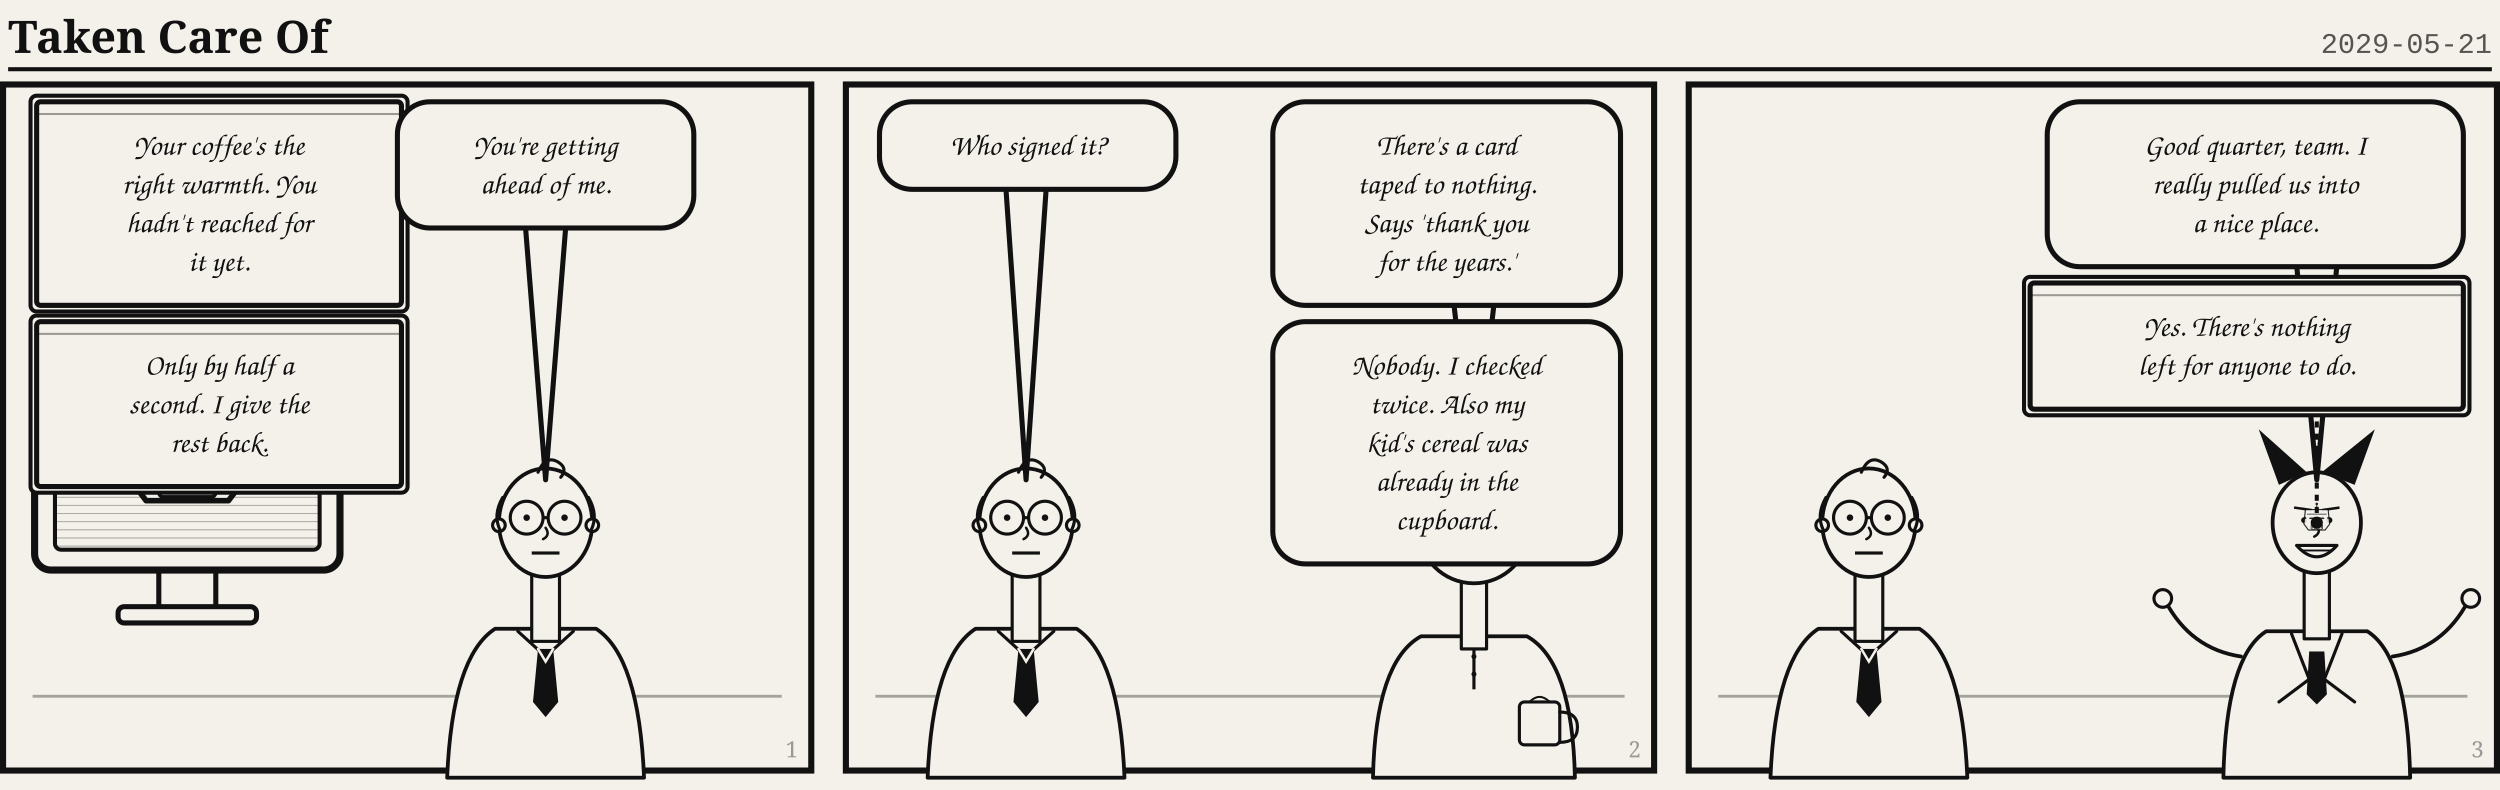
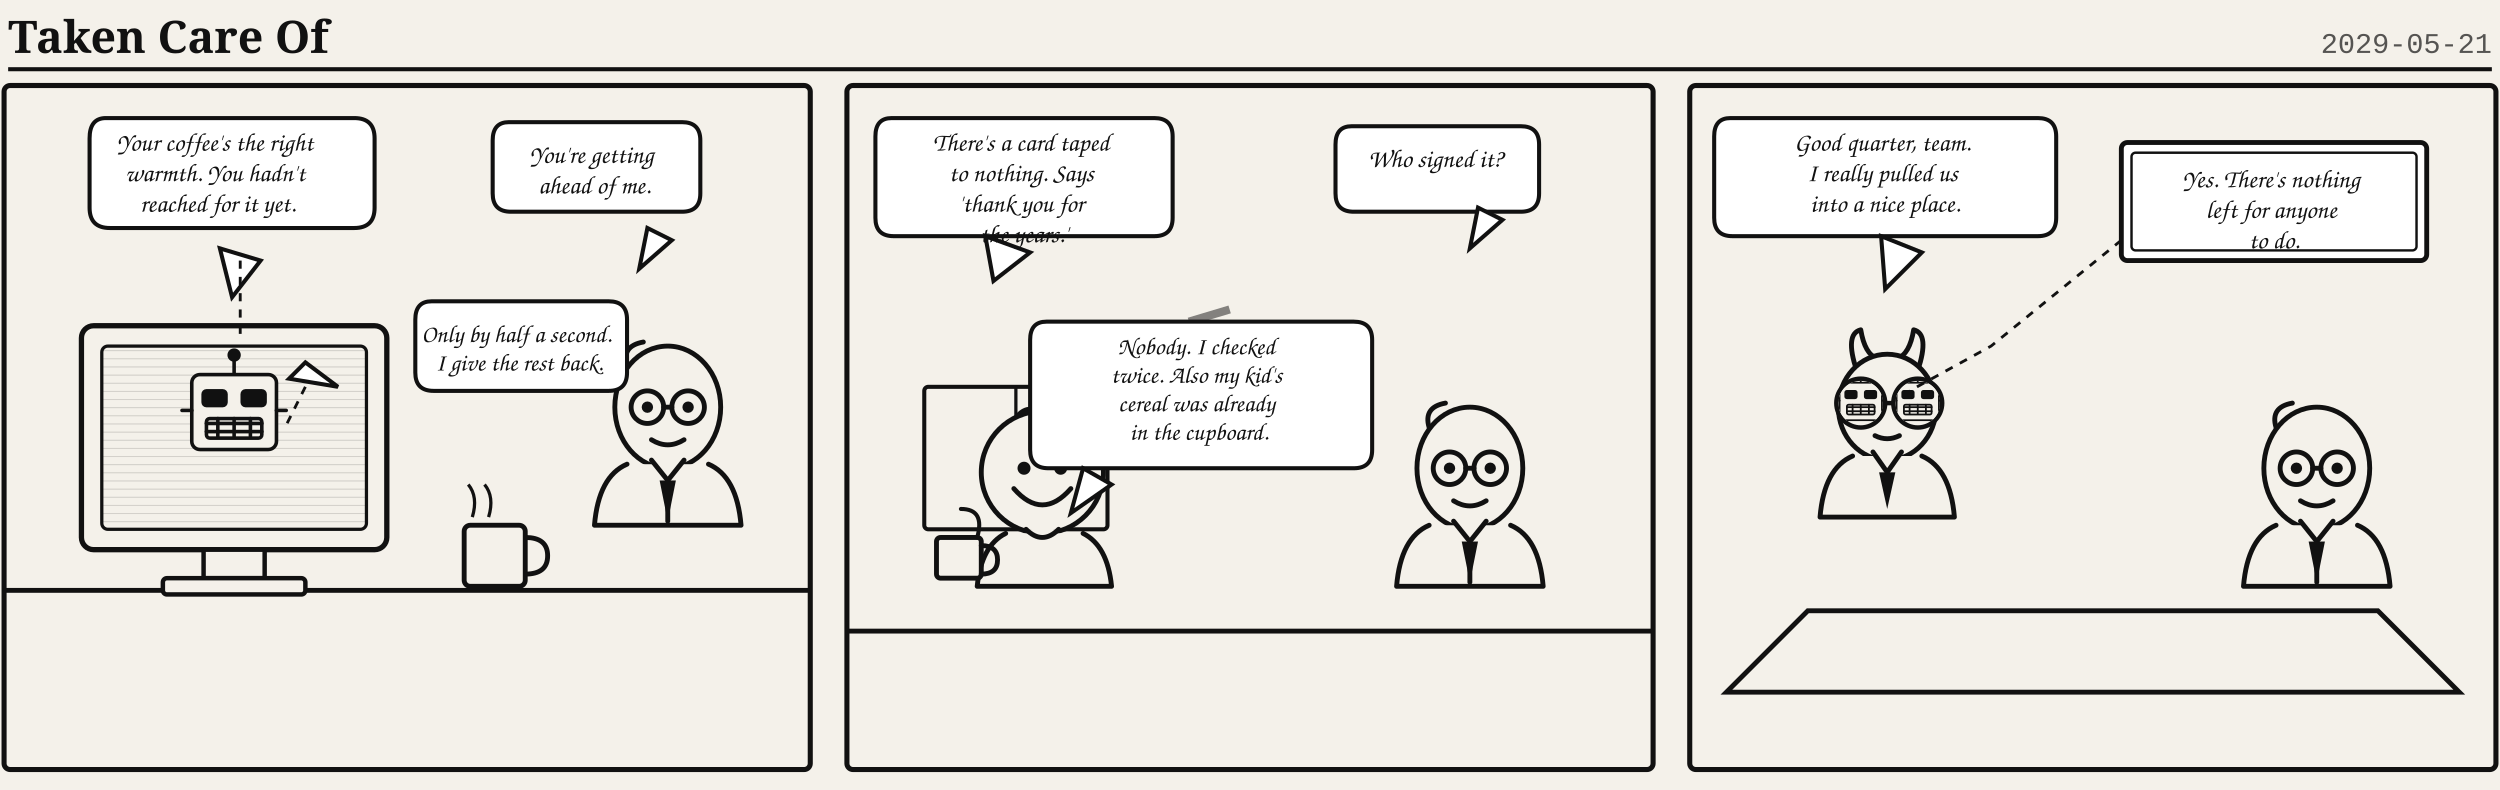
<svg xmlns="http://www.w3.org/2000/svg" viewBox="0 0 1228 388" width="1228" height="388" font-family="Georgia,serif">
  <rect width="1228" height="388" fill="#f4f1ea" />
  <text x="4" y="26" font-family="Georgia,serif" font-weight="bold" font-size="22" fill="#111">Taken Care Of</text>
  <text x="1224" y="26" text-anchor="end" font-family="'Courier New',monospace" font-size="14" fill="#111" opacity="0.7">2029-05-21</text>
  <line x1="4" y1="34" x2="1224" y2="34" stroke="#111" stroke-width="2" />
  <g transform="translate(0,40)">
    <defs>
-       <pattern id="halftone" width="6" height="6" patternUnits="userSpaceOnUse">
-         <rect width="6" height="6" fill="#f4f1ea" />
-         <circle cx="3" cy="3" r="1.1" fill="#111" />
-       </pattern>
+       <symbol id="dailbert" viewBox="0 0 120 150">
+         <g fill="none" stroke="#111" stroke-width="2.4" stroke-linejoin="round" stroke-linecap="round">
+           <path d="M40 20 q-3 -10 8 -12" fill="none" />
+           <ellipse cx="60" cy="40" rx="26" ry="30" fill="#f4f1ea" />
+           <circle cx="50" cy="40" r="8" fill="#f4f1ea" />
+           <circle cx="70" cy="40" r="8" fill="#f4f1ea" />
+           <line x1="58" y1="40" x2="62" y2="40" />
+           <circle cx="50" cy="40" r="1.6" fill="#111" />
+           <circle cx="70" cy="40" r="1.6" fill="#111" />
+           <path d="M52 56 q8 5 16 0" fill="none" />
+           <path d="M40 68 q-14 6 -16 30 l72 0 q-2 -24 -16 -30" fill="#f4f1ea" />
+           <path d="M52 66 l8 10 l8 -10" fill="#f4f1ea" />
+           <line x1="60" y1="76" x2="60" y2="96" />
+           <path d="M56 76 l4 20 l4 -20" fill="#111" stroke="none" />
+         </g>
+       </symbol>
+       <symbol id="doug" viewBox="0 0 120 150">
+         <g fill="none" stroke="#111" stroke-width="2.4" stroke-linejoin="round" stroke-linecap="round">
+           <path d="M46 14 q6 -6 12 0" fill="none" />
+           <circle cx="58" cy="42" r="30" fill="#f4f1ea" />
+           <circle cx="49" cy="40" r="2" fill="#111" />
+           <circle cx="67" cy="40" r="2" fill="#111" />
+           <path d="M44 50 q14 16 28 0" fill="#f4f1ea" />
+           <path d="M40 72 q-12 6 -14 26 l66 0 q-2 -20 -14 -26" fill="#f4f1ea" />
+           <path d="M50 70 q8 8 16 0" fill="#f4f1ea" />
+           <rect x="6" y="74" width="22" height="20" rx="2" fill="#f4f1ea" />
+           <path d="M28 78 q8 0 8 7 t-8 7" fill="none" />
+           <path d="M26 74 q4 -14 -8 -14" fill="none" stroke-width="2" />
+         </g>
+       </symbol>
+       <symbol id="boss" viewBox="0 0 120 150">
+         <g fill="none" stroke="#111" stroke-width="2.4" stroke-linejoin="round" stroke-linecap="round">
+           <path d="M44 22 q-6 -18 2 -20 q2 12 8 14" fill="#f4f1ea" />
+           <path d="M74 22 q6 -18 -2 -20 q-2 12 -8 14" fill="#f4f1ea" />
+           <ellipse cx="59" cy="40" rx="24" ry="26" fill="#f4f1ea" />
+           <circle cx="51" cy="40" r="1.5" fill="#111" />
+           <circle cx="67" cy="40" r="1.5" fill="#111" />
+           <path d="M53 54 q6 3 12 0" fill="none" />
+           <path d="M42 64 q-14 6 -16 30 l66 0 q-2 -24 -16 -30" fill="#f4f1ea" />
+           <path d="M52 62 l7 10 l7 -10" fill="#f4f1ea" />
+           <path d="M55 72 l4 18 l4 -18" fill="#111" stroke="none" />
+         </g>
+       </symbol>
+       <symbol id="clanker" viewBox="0 0 100 100">
+         <g fill="none" stroke="#111" stroke-width="2.2" stroke-linejoin="round" stroke-linecap="round">
+           <line x1="50" y1="10" x2="50" y2="20" />
+           <circle cx="50" cy="8" r="3" fill="#111" />
+           <rect x="24" y="20" width="52" height="46" rx="5" fill="#f4f1ea" />
+           <rect x="31" y="30" width="14" height="9" rx="2" fill="#111" />
+           <rect x="55" y="30" width="14" height="9" rx="2" fill="#111" />
+           <line x1="33" y1="50" x2="67" y2="50" />
+           <line x1="33" y1="55" x2="67" y2="55" />
+           <line x1="40" y1="47" x2="40" y2="58" />
+           <line x1="50" y1="47" x2="50" y2="58" />
+           <line x1="60" y1="47" x2="60" y2="58" />
+           <rect x="33" y="47" width="34" height="12" rx="2" fill="none" />
+           <line x1="24" y1="42" x2="18" y2="42" />
+           <line x1="76" y1="42" x2="82" y2="42" />
+         </g>
+       </symbol>
      <pattern id="scan" width="4" height="4" patternUnits="userSpaceOnUse">
-         <rect width="4" height="4" fill="none" />
-         <line x1="0" y1="0" x2="4" y2="0" stroke="#111" stroke-width="0.6" opacity="0.5" />
-       </pattern>
-       <pattern id="hatch" width="7" height="7" patternUnits="userSpaceOnUse" patternTransform="rotate(45)">
-         <line x1="0" y1="0" x2="0" y2="7" stroke="#111" stroke-width="1" />
+         <line x1="0" y1="0" x2="4" y2="0" stroke="#111" stroke-width="0.4" opacity="0.35" />
      </pattern>
    </defs>
-     <rect x="1.5" y="1.5" width="397" height="337" fill="#f4f1ea" stroke="#111" stroke-width="3" />
-     <line x1="16" y1="302" x2="384" y2="302" stroke="#111" stroke-width="1.4" opacity="0.35" />
-     <g transform="translate(268,342) scale(0.62) translate(-268,-342)">
-       <g data-who="dailbert">
-         <path d="M 190 342 Q 194 246 228 224 L 308 224 Q 342 246 346 342 Z" fill="#f4f1ea" stroke="#111" stroke-width="3" stroke-linecap="round" stroke-linejoin="round" />
-         <path d="M 246 226 L 268 246 L 290 226" fill="none" stroke="#111" stroke-width="2.5" stroke-linecap="round" stroke-linejoin="round" />
-         <path d="M 262 240 L 274 240 L 278 282 L 268 294 L 258 282 Z" fill="#111" stroke="none" />
-         <path d="M 262 240 L 268 250 L 274 240" fill="none" stroke="#f4f1ea" stroke-width="2" stroke-linecap="round" />
-         <rect x="257" y="168" width="22" height="66" fill="#f4f1ea" stroke="#111" stroke-width="2.5" stroke-linecap="round" stroke-linejoin="round" />
-         <ellipse cx="268" cy="140" rx="37" ry="43" fill="#f4f1ea" stroke="#111" stroke-width="3" stroke-linecap="round" stroke-linejoin="round" />
-         <circle cx="231" cy="142" r="5" fill="#f4f1ea" stroke="#111" stroke-width="2.5" stroke-linecap="round" stroke-linejoin="round" />
-         <circle cx="305" cy="142" r="5" fill="#f4f1ea" stroke="#111" stroke-width="2.5" stroke-linecap="round" stroke-linejoin="round" />
-         <path d="M 234 120 Q 226 134 232 146" fill="none" stroke="#111" stroke-width="2.5" stroke-linecap="round" stroke-linejoin="round" />
-         <path d="M 302 120 Q 310 134 304 146" fill="none" stroke="#111" stroke-width="2.5" stroke-linecap="round" stroke-linejoin="round" />
-         <path d="M 262 100 q 6 -14 16 -8 q 8 5 2 12" fill="none" stroke="#111" stroke-width="2.5" stroke-linecap="round" stroke-linejoin="round" />
-         <circle cx="253" cy="136" r="13" fill="#f4f1ea" stroke="#111" stroke-width="2.5" stroke-linecap="round" stroke-linejoin="round" />
-         <circle cx="283" cy="136" r="13" fill="#f4f1ea" stroke="#111" stroke-width="2.5" stroke-linecap="round" stroke-linejoin="round" />
-         <line x1="266" y1="136" x2="270" y2="136" stroke="#111" stroke-width="2.5" />
-         <circle cx="253" cy="136" r="2.6" fill="#111" />
-         <circle cx="283" cy="136" r="2.6" fill="#111" />
-         <path d="M 268 144 q 4 6 -2 9" fill="none" stroke="#111" stroke-width="2" stroke-linecap="round" stroke-linejoin="round" />
-         <line x1="257" y1="164" x2="279" y2="164" stroke="#111" stroke-width="2.5" />
+     <g>
+       <rect x="2" y="2" width="396" height="336" rx="3" fill="#f4f1ea" stroke="#111" stroke-width="2.5" />
+       <clipPath id="clip1">
+         <rect x="2" y="2" width="396" height="336" rx="3" />
+       </clipPath>
+       <g clip-path="url(#clip1)">
+         <line x1="2" y1="250" x2="398" y2="250" stroke="#111" stroke-width="2.4" />
+         <g>
+           <rect x="40" y="120" width="150" height="110" rx="6" fill="#f4f1ea" stroke="#111" stroke-width="2.6" />
+           <rect x="50" y="130" width="130" height="90" rx="3" fill="#f4f1ea" stroke="#111" stroke-width="1.6" />
+           <rect x="50" y="130" width="130" height="90" rx="3" fill="url(#scan)" />
+           <rect x="100" y="230" width="30" height="14" fill="#f4f1ea" stroke="#111" stroke-width="2.2" />
+           <rect x="80" y="244" width="70" height="8" rx="2" fill="#f4f1ea" stroke="#111" stroke-width="2.2" />
+           <use href="#clanker" x="75" y="128" width="80" height="80" />
+         </g>
+         <g fill="none" stroke="#111" stroke-width="2.4" stroke-linejoin="round">
+           <rect x="228" y="218" width="30" height="30" rx="3" fill="#f4f1ea" />
+           <path d="M258 224 q11 0 11 9 t-11 9" fill="none" />
+           <path d="M232 214 q3 -10 -2 -16" stroke-width="1.6" />
+           <path d="M240 214 q3 -10 -2 -16" stroke-width="1.6" />
+         </g>
+         <use href="#dailbert" x="268" y="120" width="120" height="150" />
+       </g>
+       <g>
+         <path d="M52 18 q-8 0 -8 10 l0 34 q0 10 10 10 l120 0 q10 0 10 -10 l0 -34 q0 -10 -10 -10 z" fill="#fff" stroke="#111" stroke-width="2" />
+         <path d="M108 82 l6 24 l14 -18 z" fill="#fff" stroke="#111" stroke-width="2" />
+         <rect x="44" y="18" width="126" height="64" fill="#fff" stroke="#111" stroke-width="1" opacity="0" />
+         <text x="107" y="34" font-family="'Comic Sans MS','Segoe Print',cursive" font-size="12.5" fill="#111" text-anchor="middle">
+           <tspan x="107" dy="0">Your coffee's the right</tspan>
+           <tspan x="107" dy="15">warmth. You hadn't</tspan>
+           <tspan x="107" dy="15">reached for it yet.</tspan>
+         </text>
+         <line x1="118" y1="88" x2="118" y2="128" stroke="#111" stroke-width="1.4" stroke-dasharray="4 4" />
+       </g>
+       <g>
+         <path d="M250 20 q-8 0 -8 9 l0 26 q0 9 9 9 l84 0 q9 0 9 -9 l0 -26 q0 -9 -9 -9 z" fill="#fff" stroke="#111" stroke-width="2" />
+         <path d="M318 72 l-4 20 l16 -14 z" fill="#fff" stroke="#111" stroke-width="2" />
+         <text x="292" y="40" font-family="'Comic Sans MS','Segoe Print',cursive" font-size="12.5" fill="#111" text-anchor="middle">
+           <tspan x="292" dy="0">You're getting</tspan>
+           <tspan x="292" dy="15">ahead of me.</tspan>
+         </text>
+       </g>
+       <g>
+         <path d="M212 108 q-8 0 -8 9 l0 26 q0 9 9 9 l86 0 q9 0 9 -9 l0 -26 q0 -9 -9 -9 z" fill="#fff" stroke="#111" stroke-width="2" />
+         <path d="M150 138 l-8 8 l24 4 z" fill="#fff" stroke="#111" stroke-width="2" />
+         <text x="255" y="128" font-family="'Comic Sans MS','Segoe Print',cursive" font-size="12" fill="#111" text-anchor="middle">
+           <tspan x="255" dy="0">Only by half a second.</tspan>
+           <tspan x="255" dy="14">I give the rest back.</tspan>
+         </text>
+         <line x1="150" y1="150" x2="140" y2="170" stroke="#111" stroke-width="1.4" stroke-dasharray="4 4" />
      </g>
    </g>
-     <g data-surface="monitor">
-       <rect x="78" y="240" width="28" height="20" fill="#f4f1ea" stroke="#111" stroke-width="2.5" stroke-linecap="round" stroke-linejoin="round" />
-       <rect x="58" y="258" width="68" height="8" rx="3" fill="#f4f1ea" stroke="#111" stroke-width="2.5" stroke-linecap="round" stroke-linejoin="round" />
-       <rect x="17" y="132" width="150" height="108" rx="8" fill="#f4f1ea" stroke="#111" stroke-width="3.5" stroke-linecap="round" stroke-linejoin="round" />
-       <rect x="27" y="142" width="130" height="88" rx="3" fill="#f4f1ea" stroke="#111" stroke-width="2" />
-       <rect x="27" y="142" width="130" height="88" rx="3" fill="url(#scan)" />
-       <g>
-         <line x1="92" y1="154.4" x2="92" y2="145.2" stroke="#111" stroke-width="2.3" />
-         <circle cx="92" cy="142.44" r="3.22" fill="#111" />
-         <path d="M 64.4,156.24 L 119.6,156.24 L 123.28,191.2 L 112.24,205.92 L 71.76,205.92 L 60.72,191.2 Z" fill="#f4f1ea" stroke="#111" stroke-width="2.76" stroke-linecap="round" stroke-linejoin="round" />
-         <circle cx="64.4" cy="176.48" r="2.3" fill="#111" />
-         <circle cx="119.6" cy="176.48" r="2.3" fill="#111" />
-         <line x1="68.08" y1="167.28" x2="115.92" y2="167.28" stroke="#111" stroke-width="1.84" />
-         <rect x="73.6" y="172.34" width="14.72" height="8.28" rx="1.84" fill="#111" />
-         <rect x="95.68" y="172.34" width="14.72" height="8.28" rx="1.84" fill="#111" />
-         <rect x="78.2" y="193.04" width="27.6" height="11.04" rx="1.84" fill="none" stroke="#111" stroke-width="1.84" stroke-linecap="round" stroke-linejoin="round" />
-         <line x1="80.96" y1="194.88" x2="80.96" y2="202.24" stroke="#111" stroke-width="1.84" />
-         <line x1="86.48" y1="194.88" x2="86.48" y2="202.24" stroke="#111" stroke-width="1.84" />
-         <line x1="92" y1="194.88" x2="92" y2="202.24" stroke="#111" stroke-width="1.84" />
-         <line x1="97.52" y1="194.88" x2="97.52" y2="202.24" stroke="#111" stroke-width="1.84" />
-         <line x1="103.04" y1="194.88" x2="103.04" y2="202.24" stroke="#111" stroke-width="1.84" />
+     <g transform="translate(414,0)">
+       <rect x="2" y="2" width="396" height="336" rx="3" fill="#f4f1ea" stroke="#111" stroke-width="2.5" />
+       <clipPath id="clip2">
+         <rect x="2" y="2" width="396" height="336" rx="3" />
+       </clipPath>
+       <g clip-path="url(#clip2)">
+         <line x1="2" y1="270" x2="398" y2="270" stroke="#111" stroke-width="2.4" />
+         <rect x="40" y="150" width="90" height="70" rx="2" fill="#f4f1ea" stroke="#111" stroke-width="2" />
+         <line x1="85" y1="150" x2="85" y2="220" stroke="#111" stroke-width="1.6" />
+         <g>
+           <rect x="150" y="120" width="60" height="44" rx="2" fill="#fff" stroke="#111" stroke-width="2" />
+           <line x1="170" y1="118" x2="190" y2="112" stroke="#111" stroke-width="4" opacity="0.5" />
+           <line x1="158" y1="132" x2="202" y2="132" stroke="#111" stroke-width="1" opacity="0.5" />
+           <line x1="158" y1="140" x2="202" y2="140" stroke="#111" stroke-width="1" opacity="0.5" />
+           <line x1="158" y1="148" x2="185" y2="148" stroke="#111" stroke-width="1" opacity="0.5" />
+         </g>
+         <use href="#doug" x="40" y="150" width="120" height="150" />
+         <use href="#dailbert" x="248" y="150" width="120" height="150" />
+       </g>
+       <g>
+         <path d="M24 18 q-8 0 -8 9 l0 40 q0 9 9 9 l128 0 q9 0 9 -9 l0 -40 q0 -9 -9 -9 z" fill="#fff" stroke="#111" stroke-width="2" />
+         <path d="M70 76 l4 22 l18 -14 z" fill="#fff" stroke="#111" stroke-width="2" />
+         <text x="89" y="34" font-family="'Comic Sans MS','Segoe Print',cursive" font-size="12.5" fill="#111" text-anchor="middle">
+           <tspan x="89" dy="0">There's a card taped</tspan>
+           <tspan x="89" dy="15">to nothing. Says</tspan>
+           <tspan x="89" dy="15">'thank you for</tspan>
+           <tspan x="89" dy="15">the years.'</tspan>
+         </text>
+       </g>
+       <g>
+         <path d="M250 22 q-8 0 -8 9 l0 24 q0 9 9 9 l82 0 q9 0 9 -9 l0 -24 q0 -9 -9 -9 z" fill="#fff" stroke="#111" stroke-width="2" />
+         <path d="M312 62 l-4 20 l16 -14 z" fill="#fff" stroke="#111" stroke-width="2" />
+         <text x="291" y="42" font-family="'Comic Sans MS','Segoe Print',cursive" font-size="12.5" fill="#111" text-anchor="middle">
+           <tspan x="291" dy="0">Who signed it?</tspan>
+         </text>
+       </g>
+       <g>
+         <path d="M100 118 q-8 0 -8 9 l0 54 q0 9 9 9 l150 0 q9 0 9 -9 l0 -54 q0 -9 -9 -9 z" fill="#fff" stroke="#111" stroke-width="2" />
+         <path d="M118 190 l-6 22 l20 -14 z" fill="#fff" stroke="#111" stroke-width="2" />
+         <text x="175" y="134" font-family="'Comic Sans MS','Segoe Print',cursive" font-size="12" fill="#111" text-anchor="middle">
+           <tspan x="175" dy="0">Nobody. I checked</tspan>
+           <tspan x="175" dy="14">twice. Also my kid's</tspan>
+           <tspan x="175" dy="14">cereal was already</tspan>
+           <tspan x="175" dy="14">in the cupboard.</tspan>
+         </text>
      </g>
    </g>
-     <g data-balloon="screen">
-       <line x1="92" y1="110" x2="92" y2="150" stroke="#111" stroke-width="2" stroke-dasharray="3 3" />
-       <circle cx="92" cy="150" r="3" fill="#111" />
-       <rect x="15" y="7" width="185.2" height="106" rx="3" fill="#f4f1ea" stroke="#111" stroke-width="2" stroke-linecap="round" stroke-linejoin="round" />
-       <rect x="18" y="10" width="179.2" height="100" rx="2" fill="#f4f1ea" stroke="#111" stroke-width="2.5" stroke-linecap="round" stroke-linejoin="round" />
-       <line x1="18" y1="16" x2="197.2" y2="16" stroke="#111" stroke-width="1" opacity="0.4" />
-       <text x="107.6" y="36" text-anchor="middle" font-family="'Comic Sans MS','Segoe Print',cursive" font-size="14.5" fill="#111">Your coffee's the</text>
-       <text x="107.6" y="55" text-anchor="middle" font-family="'Comic Sans MS','Segoe Print',cursive" font-size="14.5" fill="#111">right warmth. You</text>
-       <text x="107.6" y="74" text-anchor="middle" font-family="'Comic Sans MS','Segoe Print',cursive" font-size="14.5" fill="#111">hadn't reached for</text>
-       <text x="107.6" y="93" text-anchor="middle" font-family="'Comic Sans MS','Segoe Print',cursive" font-size="14.5" fill="#111">it yet.</text>
+     <g transform="translate(828,0)">
+       <rect x="2" y="2" width="396" height="336" rx="3" fill="#f4f1ea" stroke="#111" stroke-width="2.5" />
+       <clipPath id="clip3">
+         <rect x="2" y="2" width="396" height="336" rx="3" />
+       </clipPath>
+       <g clip-path="url(#clip3)">
+         <path d="M20 300 l40 -40 l280 0 l40 40 z" fill="#f4f1ea" stroke="#111" stroke-width="2.4" />
+         <use href="#boss" x="40" y="120" width="120" height="150" />
+         <g>
+           <circle cx="86" cy="158" r="12" fill="#f4f1ea" stroke="#111" stroke-width="2.2" />
+           <circle cx="114" cy="158" r="12" fill="#f4f1ea" stroke="#111" stroke-width="2.2" />
+           <line x1="98" y1="158" x2="102" y2="158" stroke="#111" stroke-width="2.2" />
+           <clipPath id="lensL">
+             <circle cx="86" cy="158" r="11" />
+           </clipPath>
+           <clipPath id="lensR">
+             <circle cx="114" cy="158" r="11" />
+           </clipPath>
+           <g clip-path="url(#lensL)">
+             <use href="#clanker" x="66" y="140" width="40" height="40" />
+           </g>
+           <g clip-path="url(#lensR)">
+             <use href="#clanker" x="94" y="140" width="40" height="40" />
+           </g>
+         </g>
+         <use href="#dailbert" x="250" y="150" width="120" height="150" />
+       </g>
+       <g>
+         <path d="M22 18 q-8 0 -8 9 l0 40 q0 9 9 9 l150 0 q9 0 9 -9 l0 -40 q0 -9 -9 -9 z" fill="#fff" stroke="#111" stroke-width="2" />
+         <path d="M96 76 l2 26 l18 -18 z" fill="#fff" stroke="#111" stroke-width="2" />
+         <text x="98" y="34" font-family="'Comic Sans MS','Segoe Print',cursive" font-size="12.5" fill="#111" text-anchor="middle">
+           <tspan x="98" dy="0">Good quarter, team.</tspan>
+           <tspan x="98" dy="15">I really pulled us</tspan>
+           <tspan x="98" dy="15">into a nice place.</tspan>
+         </text>
+       </g>
+       <g>
+         <rect x="214" y="30" width="150" height="58" rx="3" fill="#fff" stroke="#111" stroke-width="2.4" />
+         <rect x="219" y="35" width="140" height="48" rx="2" fill="none" stroke="#111" stroke-width="1.2" />
+         <text x="289" y="52" font-family="'Comic Sans MS','Segoe Print',cursive" font-size="12.5" fill="#111" text-anchor="middle">
+           <tspan x="289" dy="0">Yes. There's nothing</tspan>
+           <tspan x="289" dy="15">left for anyone</tspan>
+           <tspan x="289" dy="15">to do.</tspan>
+         </text>
+         <path d="M214 78 L150 130 L110 152" fill="none" stroke="#111" stroke-width="1.4" stroke-dasharray="4 4" />
+       </g>
    </g>
-     <g data-balloon="speech">
-       <path d="M 258 70 L 268 195.68 L 278 70 Z" fill="#f4f1ea" stroke="#111" stroke-width="2.5" stroke-linecap="round" stroke-linejoin="round" />
-       <rect x="195.2" y="10" width="145.6" height="62" rx="16" fill="#f4f1ea" stroke="#111" stroke-width="2.5" stroke-linecap="round" stroke-linejoin="round" />
-       <text x="268" y="36" text-anchor="middle" font-family="'Comic Sans MS','Segoe Print',cursive" font-size="14.5" fill="#111">You're getting</text>
-       <text x="268" y="55" text-anchor="middle" font-family="'Comic Sans MS','Segoe Print',cursive" font-size="14.5" fill="#111">ahead of me.</text>
-     </g>
-     <g data-balloon="screen">
-       <line x1="92" y1="199" x2="92" y2="150" stroke="#111" stroke-width="2" stroke-dasharray="3 3" />
-       <circle cx="92" cy="150" r="3" fill="#111" />
-       <rect x="15" y="115" width="185.2" height="87" rx="3" fill="#f4f1ea" stroke="#111" stroke-width="2" stroke-linecap="round" stroke-linejoin="round" />
-       <rect x="18" y="118" width="179.2" height="81" rx="2" fill="#f4f1ea" stroke="#111" stroke-width="2.5" stroke-linecap="round" stroke-linejoin="round" />
-       <line x1="18" y1="124" x2="197.2" y2="124" stroke="#111" stroke-width="1" opacity="0.4" />
-       <text x="107.6" y="144" text-anchor="middle" font-family="'Comic Sans MS','Segoe Print',cursive" font-size="14.5" fill="#111">Only by half a</text>
-       <text x="107.6" y="163" text-anchor="middle" font-family="'Comic Sans MS','Segoe Print',cursive" font-size="14.5" fill="#111">second. I give the</text>
-       <text x="107.6" y="182" text-anchor="middle" font-family="'Comic Sans MS','Segoe Print',cursive" font-size="14.5" fill="#111">rest back.</text>
-     </g>
-     <text x="392" y="332" text-anchor="end" font-family="Georgia,serif" font-size="11" fill="#111" opacity="0.4">1</text>
-   </g>
-   <g transform="translate(414,40)">
-     <defs>
-       <pattern id="halftone" width="6" height="6" patternUnits="userSpaceOnUse">
-         <rect width="6" height="6" fill="#f4f1ea" />
-         <circle cx="3" cy="3" r="1.1" fill="#111" />
-       </pattern>
-       <pattern id="scan" width="4" height="4" patternUnits="userSpaceOnUse">
-         <rect width="4" height="4" fill="none" />
-         <line x1="0" y1="0" x2="4" y2="0" stroke="#111" stroke-width="0.6" opacity="0.5" />
-       </pattern>
-       <pattern id="hatch" width="7" height="7" patternUnits="userSpaceOnUse" patternTransform="rotate(45)">
-         <line x1="0" y1="0" x2="0" y2="7" stroke="#111" stroke-width="1" />
-       </pattern>
-     </defs>
-     <rect x="1.5" y="1.5" width="397" height="337" fill="#f4f1ea" stroke="#111" stroke-width="3" />
-     <line x1="16" y1="302" x2="384" y2="302" stroke="#111" stroke-width="1.4" opacity="0.35" />
-     <g transform="translate(90,342) scale(0.62) translate(-90,-342)">
-       <g data-who="dailbert">
-         <path d="M 12 342 Q 16 246 50 224 L 130 224 Q 164 246 168 342 Z" fill="#f4f1ea" stroke="#111" stroke-width="3" stroke-linecap="round" stroke-linejoin="round" />
-         <path d="M 68 226 L 90 246 L 112 226" fill="none" stroke="#111" stroke-width="2.5" stroke-linecap="round" stroke-linejoin="round" />
-         <path d="M 84 240 L 96 240 L 100 282 L 90 294 L 80 282 Z" fill="#111" stroke="none" />
-         <path d="M 84 240 L 90 250 L 96 240" fill="none" stroke="#f4f1ea" stroke-width="2" stroke-linecap="round" />
-         <rect x="79" y="168" width="22" height="66" fill="#f4f1ea" stroke="#111" stroke-width="2.5" stroke-linecap="round" stroke-linejoin="round" />
-         <ellipse cx="90" cy="140" rx="37" ry="43" fill="#f4f1ea" stroke="#111" stroke-width="3" stroke-linecap="round" stroke-linejoin="round" />
-         <circle cx="53" cy="142" r="5" fill="#f4f1ea" stroke="#111" stroke-width="2.5" stroke-linecap="round" stroke-linejoin="round" />
-         <circle cx="127" cy="142" r="5" fill="#f4f1ea" stroke="#111" stroke-width="2.5" stroke-linecap="round" stroke-linejoin="round" />
-         <path d="M 56 120 Q 48 134 54 146" fill="none" stroke="#111" stroke-width="2.5" stroke-linecap="round" stroke-linejoin="round" />
-         <path d="M 124 120 Q 132 134 126 146" fill="none" stroke="#111" stroke-width="2.5" stroke-linecap="round" stroke-linejoin="round" />
-         <path d="M 84 100 q 6 -14 16 -8 q 8 5 2 12" fill="none" stroke="#111" stroke-width="2.5" stroke-linecap="round" stroke-linejoin="round" />
-         <circle cx="75" cy="136" r="13" fill="#f4f1ea" stroke="#111" stroke-width="2.5" stroke-linecap="round" stroke-linejoin="round" />
-         <circle cx="105" cy="136" r="13" fill="#f4f1ea" stroke="#111" stroke-width="2.5" stroke-linecap="round" stroke-linejoin="round" />
-         <line x1="88" y1="136" x2="92" y2="136" stroke="#111" stroke-width="2.5" />
-         <circle cx="75" cy="136" r="2.6" fill="#111" />
-         <circle cx="105" cy="136" r="2.6" fill="#111" />
-         <path d="M 90 144 q 4 6 -2 9" fill="none" stroke="#111" stroke-width="2" stroke-linecap="round" stroke-linejoin="round" />
-         <line x1="79" y1="164" x2="101" y2="164" stroke="#111" stroke-width="2.5" />
-       </g>
-     </g>
-     <g transform="translate(310,342) scale(0.62) translate(-310,-342)">
-       <g data-who="doug">
-         <path d="M 230 342 Q 232 250 268 230 L 352 230 Q 388 250 390 342 Z" fill="#f4f1ea" stroke="#111" stroke-width="3" stroke-linecap="round" stroke-linejoin="round" />
-         <line x1="310" y1="234" x2="310" y2="272" stroke="#111" stroke-width="2.5" />
-         <circle cx="310" cy="246" r="2" fill="#111" />
-         <circle cx="310" cy="260" r="2" fill="#111" />
-         <g transform="translate(362,302)">
-           <rect x="-16" y="-20" width="32" height="34" rx="4" fill="#f4f1ea" stroke="#111" stroke-width="2.5" stroke-linecap="round" stroke-linejoin="round" />
-           <path d="M 16 -12 q 14 0 14 12 q 0 12 -14 12" fill="none" stroke="#111" stroke-width="2.5" stroke-linecap="round" stroke-linejoin="round" />
-           <path d="M -8 -20 q 8 -8 16 0" fill="none" stroke="#111" stroke-width="1.6" stroke-linecap="round" stroke-linejoin="round" />
-         </g>
-         <rect x="300" y="178" width="20" height="62" fill="#f4f1ea" stroke="#111" stroke-width="2.5" stroke-linecap="round" stroke-linejoin="round" />
-         <circle cx="310" cy="144" r="44" fill="#f4f1ea" stroke="#111" stroke-width="3" stroke-linecap="round" stroke-linejoin="round" />
-         <path d="M 296 100 q 4 -8 10 0" fill="none" stroke="#111" stroke-width="2.5" stroke-linecap="round" stroke-linejoin="round" />
-         <path d="M 308 98 q 4 -8 10 0" fill="none" stroke="#111" stroke-width="2.5" stroke-linecap="round" stroke-linejoin="round" />
-         <path d="M 320 100 q 4 -7 9 0" fill="none" stroke="#111" stroke-width="2.5" stroke-linecap="round" stroke-linejoin="round" />
-         <circle cx="294" cy="138" r="3.6" fill="#111" />
-         <circle cx="326" cy="138" r="3.6" fill="#111" />
-         <line x1="286" y1="128" x2="301" y2="130" stroke="#111" stroke-width="2" />
-         <line x1="319" y1="130" x2="334" y2="128" stroke="#111" stroke-width="2" />
-         <path d="M 316 150 q 4 6 -2 9" fill="none" stroke="#111" stroke-width="2" stroke-linecap="round" stroke-linejoin="round" />
-         <path d="M 294 164 Q 310 182 326 164 Z" fill="#f4f1ea" stroke="#111" stroke-width="2.5" stroke-linecap="round" stroke-linejoin="round" />
-         <line x1="298" y1="168" x2="322" y2="168" stroke="#111" stroke-width="1.5" />
-       </g>
-     </g>
-     <g data-balloon="speech">
-       <path d="M 300 108 L 310 195.68 L 320 108 Z" fill="#f4f1ea" stroke="#111" stroke-width="2.5" stroke-linecap="round" stroke-linejoin="round" />
-       <rect x="211.2" y="10" width="170.8" height="100" rx="16" fill="#f4f1ea" stroke="#111" stroke-width="2.5" stroke-linecap="round" stroke-linejoin="round" />
-       <text x="296.6" y="36" text-anchor="middle" font-family="'Comic Sans MS','Segoe Print',cursive" font-size="14.5" fill="#111">There's a card</text>
-       <text x="296.6" y="55" text-anchor="middle" font-family="'Comic Sans MS','Segoe Print',cursive" font-size="14.5" fill="#111">taped to nothing.</text>
-       <text x="296.6" y="74" text-anchor="middle" font-family="'Comic Sans MS','Segoe Print',cursive" font-size="14.5" fill="#111">Says 'thank you</text>
-       <text x="296.6" y="93" text-anchor="middle" font-family="'Comic Sans MS','Segoe Print',cursive" font-size="14.5" fill="#111">for the years.'</text>
-     </g>
-     <g data-balloon="speech">
-       <path d="M 80 51 L 90 195.68 L 100 51 Z" fill="#f4f1ea" stroke="#111" stroke-width="2.5" stroke-linecap="round" stroke-linejoin="round" />
-       <rect x="18" y="10" width="145.6" height="43" rx="16" fill="#f4f1ea" stroke="#111" stroke-width="2.5" stroke-linecap="round" stroke-linejoin="round" />
-       <text x="90.8" y="36" text-anchor="middle" font-family="'Comic Sans MS','Segoe Print',cursive" font-size="14.5" fill="#111">Who signed it?</text>
-     </g>
-     <g data-balloon="speech">
-       <path d="M 300 235 L 310 195.68 L 320 235 Z" fill="#f4f1ea" stroke="#111" stroke-width="2.5" stroke-linecap="round" stroke-linejoin="round" />
-       <rect x="211.2" y="118" width="170.8" height="119" rx="16" fill="#f4f1ea" stroke="#111" stroke-width="2.5" stroke-linecap="round" stroke-linejoin="round" />
-       <text x="296.6" y="144" text-anchor="middle" font-family="'Comic Sans MS','Segoe Print',cursive" font-size="14.5" fill="#111">Nobody. I checked</text>
-       <text x="296.6" y="163" text-anchor="middle" font-family="'Comic Sans MS','Segoe Print',cursive" font-size="14.5" fill="#111">twice. Also my</text>
-       <text x="296.6" y="182" text-anchor="middle" font-family="'Comic Sans MS','Segoe Print',cursive" font-size="14.5" fill="#111">kid's cereal was</text>
-       <text x="296.6" y="201" text-anchor="middle" font-family="'Comic Sans MS','Segoe Print',cursive" font-size="14.5" fill="#111">already in the</text>
-       <text x="296.6" y="220" text-anchor="middle" font-family="'Comic Sans MS','Segoe Print',cursive" font-size="14.5" fill="#111">cupboard.</text>
-     </g>
-     <text x="392" y="332" text-anchor="end" font-family="Georgia,serif" font-size="11" fill="#111" opacity="0.4">2</text>
-   </g>
-   <g transform="translate(828,40)">
-     <defs>
-       <pattern id="halftone" width="6" height="6" patternUnits="userSpaceOnUse">
-         <rect width="6" height="6" fill="#f4f1ea" />
-         <circle cx="3" cy="3" r="1.1" fill="#111" />
-       </pattern>
-       <pattern id="scan" width="4" height="4" patternUnits="userSpaceOnUse">
-         <rect width="4" height="4" fill="none" />
-         <line x1="0" y1="0" x2="4" y2="0" stroke="#111" stroke-width="0.6" opacity="0.5" />
-       </pattern>
-       <pattern id="hatch" width="7" height="7" patternUnits="userSpaceOnUse" patternTransform="rotate(45)">
-         <line x1="0" y1="0" x2="0" y2="7" stroke="#111" stroke-width="1" />
-       </pattern>
-     </defs>
-     <rect x="1.5" y="1.5" width="397" height="337" fill="#f4f1ea" stroke="#111" stroke-width="3" />
-     <line x1="16" y1="302" x2="384" y2="302" stroke="#111" stroke-width="1.4" opacity="0.35" />
-     <g transform="translate(90,342) scale(0.62) translate(-90,-342)">
-       <g data-who="dailbert">
-         <path d="M 12 342 Q 16 246 50 224 L 130 224 Q 164 246 168 342 Z" fill="#f4f1ea" stroke="#111" stroke-width="3" stroke-linecap="round" stroke-linejoin="round" />
-         <path d="M 68 226 L 90 246 L 112 226" fill="none" stroke="#111" stroke-width="2.5" stroke-linecap="round" stroke-linejoin="round" />
-         <path d="M 84 240 L 96 240 L 100 282 L 90 294 L 80 282 Z" fill="#111" stroke="none" />
-         <path d="M 84 240 L 90 250 L 96 240" fill="none" stroke="#f4f1ea" stroke-width="2" stroke-linecap="round" />
-         <rect x="79" y="168" width="22" height="66" fill="#f4f1ea" stroke="#111" stroke-width="2.5" stroke-linecap="round" stroke-linejoin="round" />
-         <ellipse cx="90" cy="140" rx="37" ry="43" fill="#f4f1ea" stroke="#111" stroke-width="3" stroke-linecap="round" stroke-linejoin="round" />
-         <circle cx="53" cy="142" r="5" fill="#f4f1ea" stroke="#111" stroke-width="2.5" stroke-linecap="round" stroke-linejoin="round" />
-         <circle cx="127" cy="142" r="5" fill="#f4f1ea" stroke="#111" stroke-width="2.5" stroke-linecap="round" stroke-linejoin="round" />
-         <path d="M 56 120 Q 48 134 54 146" fill="none" stroke="#111" stroke-width="2.5" stroke-linecap="round" stroke-linejoin="round" />
-         <path d="M 124 120 Q 132 134 126 146" fill="none" stroke="#111" stroke-width="2.5" stroke-linecap="round" stroke-linejoin="round" />
-         <path d="M 84 100 q 6 -14 16 -8 q 8 5 2 12" fill="none" stroke="#111" stroke-width="2.5" stroke-linecap="round" stroke-linejoin="round" />
-         <circle cx="75" cy="136" r="13" fill="#f4f1ea" stroke="#111" stroke-width="2.5" stroke-linecap="round" stroke-linejoin="round" />
-         <circle cx="105" cy="136" r="13" fill="#f4f1ea" stroke="#111" stroke-width="2.5" stroke-linecap="round" stroke-linejoin="round" />
-         <line x1="88" y1="136" x2="92" y2="136" stroke="#111" stroke-width="2.5" />
-         <circle cx="75" cy="136" r="2.6" fill="#111" />
-         <circle cx="105" cy="136" r="2.6" fill="#111" />
-         <path d="M 90 144 q 4 6 -2 9" fill="none" stroke="#111" stroke-width="2" stroke-linecap="round" stroke-linejoin="round" />
-         <line x1="79" y1="164" x2="101" y2="164" stroke="#111" stroke-width="2.5" />
-       </g>
-     </g>
-     <g transform="translate(310,342) scale(0.62) translate(-310,-342)">
-       <g data-who="boss">
-         <path d="M 236 342 Q 238 246 270 226 L 350 226 Q 382 246 384 342 Z" fill="#f4f1ea" stroke="#111" stroke-width="3" stroke-linecap="round" stroke-linejoin="round" />
-         <path d="M 290 228 L 304 264 L 280 282" fill="none" stroke="#111" stroke-width="2.5" stroke-linecap="round" stroke-linejoin="round" />
-         <path d="M 330 228 L 316 264 L 340 282" fill="none" stroke="#111" stroke-width="2.5" stroke-linecap="round" stroke-linejoin="round" />
-         <path d="M 304 242 L 316 242 L 318 276 L 310 284 L 302 276 Z" fill="#111" stroke="none" />
-         <path d="M 250 246 q -40 -6 -60 -44" fill="none" stroke="#111" stroke-width="3" stroke-linecap="round" stroke-linejoin="round" />
-         <path d="M 370 246 q 40 -6 60 -44" fill="none" stroke="#111" stroke-width="3" stroke-linecap="round" stroke-linejoin="round" />
-         <circle cx="188" cy="200" r="7" fill="#f4f1ea" stroke="#111" stroke-width="2.5" stroke-linecap="round" stroke-linejoin="round" />
-         <circle cx="432" cy="200" r="7" fill="#f4f1ea" stroke="#111" stroke-width="2.5" stroke-linecap="round" stroke-linejoin="round" />
-         <rect x="300" y="170" width="20" height="62" fill="#f4f1ea" stroke="#111" stroke-width="2.5" stroke-linecap="round" stroke-linejoin="round" />
-         <ellipse cx="310" cy="140" rx="35" ry="40" fill="#f4f1ea" stroke="#111" stroke-width="3" stroke-linecap="round" stroke-linejoin="round" />
-         <path d="M 280 110 L 264 66 L 302 100 Z" fill="#111" stroke="none" />
-         <path d="M 314 100 L 356 66 L 340 110 Z" fill="#111" stroke="none" />
-         <circle cx="300" cy="138" r="2.4" fill="#111" />
-         <circle cx="320" cy="138" r="2.4" fill="#111" />
-         <line x1="292" y1="128" x2="306" y2="130" stroke="#111" stroke-width="2" />
-         <line x1="314" y1="130" x2="328" y2="128" stroke="#111" stroke-width="2" />
-         <path d="M 310 142 q 4 6 -2 9" fill="none" stroke="#111" stroke-width="2" stroke-linecap="round" stroke-linejoin="round" />
-         <path d="M 294 158 Q 310 176 326 158 Z" fill="#f4f1ea" stroke="#111" stroke-width="2.5" stroke-linecap="round" stroke-linejoin="round" />
-         <line x1="298" y1="162" x2="322" y2="162" stroke="#111" stroke-width="1.5" />
-       </g>
-     </g>
-     <g transform="translate(310,342) scale(0.62) translate(-310,-342)">
-       <g data-surface="glasses">
-         <g opacity="0.9">
-           <g>
-             <line x1="310" y1="129" x2="310" y2="126" stroke="#111" stroke-width="0.75" />
-             <circle cx="310" cy="125.1" r="1.05" fill="#111" />
-             <path d="M 301,129.6 L 319,129.6 L 320.2,141 L 316.6,145.8 L 303.4,145.8 L 299.8,141 Z" fill="#f4f1ea" stroke="#111" stroke-width="0.9" stroke-linecap="round" stroke-linejoin="round" />
-             <circle cx="301" cy="136.2" r="0.75" fill="#111" />
-             <circle cx="319" cy="136.2" r="0.75" fill="#111" />
-             <line x1="302.2" y1="133.2" x2="317.8" y2="133.2" stroke="#111" stroke-width="0.6" />
-             <rect x="304" y="135.9" width="5.4" height="1.2" rx="0.6" fill="#111" />
-             <rect x="310.6" y="135.9" width="5.4" height="1.2" rx="0.6" fill="#111" />
-             <rect x="305.5" y="141.6" width="9" height="3.6" rx="0.6" fill="none" stroke="#111" stroke-width="0.6" stroke-linecap="round" stroke-linejoin="round" />
-             <line x1="306.4" y1="142.2" x2="306.4" y2="144.6" stroke="#111" stroke-width="0.6" />
-             <line x1="308.2" y1="142.2" x2="308.2" y2="144.6" stroke="#111" stroke-width="0.6" />
-             <line x1="310" y1="142.2" x2="310" y2="144.6" stroke="#111" stroke-width="0.6" />
-             <line x1="311.8" y1="142.2" x2="311.8" y2="144.6" stroke="#111" stroke-width="0.6" />
-             <line x1="313.6" y1="142.2" x2="313.6" y2="144.6" stroke="#111" stroke-width="0.6" />
-           </g>
-         </g>
-       </g>
-     </g>
-     <g data-balloon="speech">
-       <path d="M 300 89 L 310 195.68 L 320 89 Z" fill="#f4f1ea" stroke="#111" stroke-width="2.5" stroke-linecap="round" stroke-linejoin="round" />
-       <rect x="177.6" y="10" width="204.4" height="81" rx="16" fill="#f4f1ea" stroke="#111" stroke-width="2.5" stroke-linecap="round" stroke-linejoin="round" />
-       <text x="279.8" y="36" text-anchor="middle" font-family="'Comic Sans MS','Segoe Print',cursive" font-size="14.5" fill="#111">Good quarter, team. I</text>
-       <text x="279.8" y="55" text-anchor="middle" font-family="'Comic Sans MS','Segoe Print',cursive" font-size="14.5" fill="#111">really pulled us into</text>
-       <text x="279.8" y="74" text-anchor="middle" font-family="'Comic Sans MS','Segoe Print',cursive" font-size="14.5" fill="#111">a nice place.</text>
-     </g>
-     <g data-balloon="screen">
-       <line x1="310" y1="161" x2="310" y2="216.76" stroke="#111" stroke-width="2" stroke-dasharray="3 3" />
-       <circle cx="310" cy="216.76" r="3" fill="#111" />
-       <rect x="166.2" y="96" width="218.8" height="68" rx="3" fill="#f4f1ea" stroke="#111" stroke-width="2" stroke-linecap="round" stroke-linejoin="round" />
-       <rect x="169.2" y="99" width="212.8" height="62" rx="2" fill="#f4f1ea" stroke="#111" stroke-width="2.5" stroke-linecap="round" stroke-linejoin="round" />
-       <line x1="169.2" y1="105" x2="382" y2="105" stroke="#111" stroke-width="1" opacity="0.4" />
-       <text x="275.6" y="125" text-anchor="middle" font-family="'Comic Sans MS','Segoe Print',cursive" font-size="14.5" fill="#111">Yes. There's nothing</text>
-       <text x="275.6" y="144" text-anchor="middle" font-family="'Comic Sans MS','Segoe Print',cursive" font-size="14.5" fill="#111">left for anyone to do.</text>
-     </g>
-     <text x="392" y="332" text-anchor="end" font-family="Georgia,serif" font-size="11" fill="#111" opacity="0.4">3</text>
  </g>
</svg>
